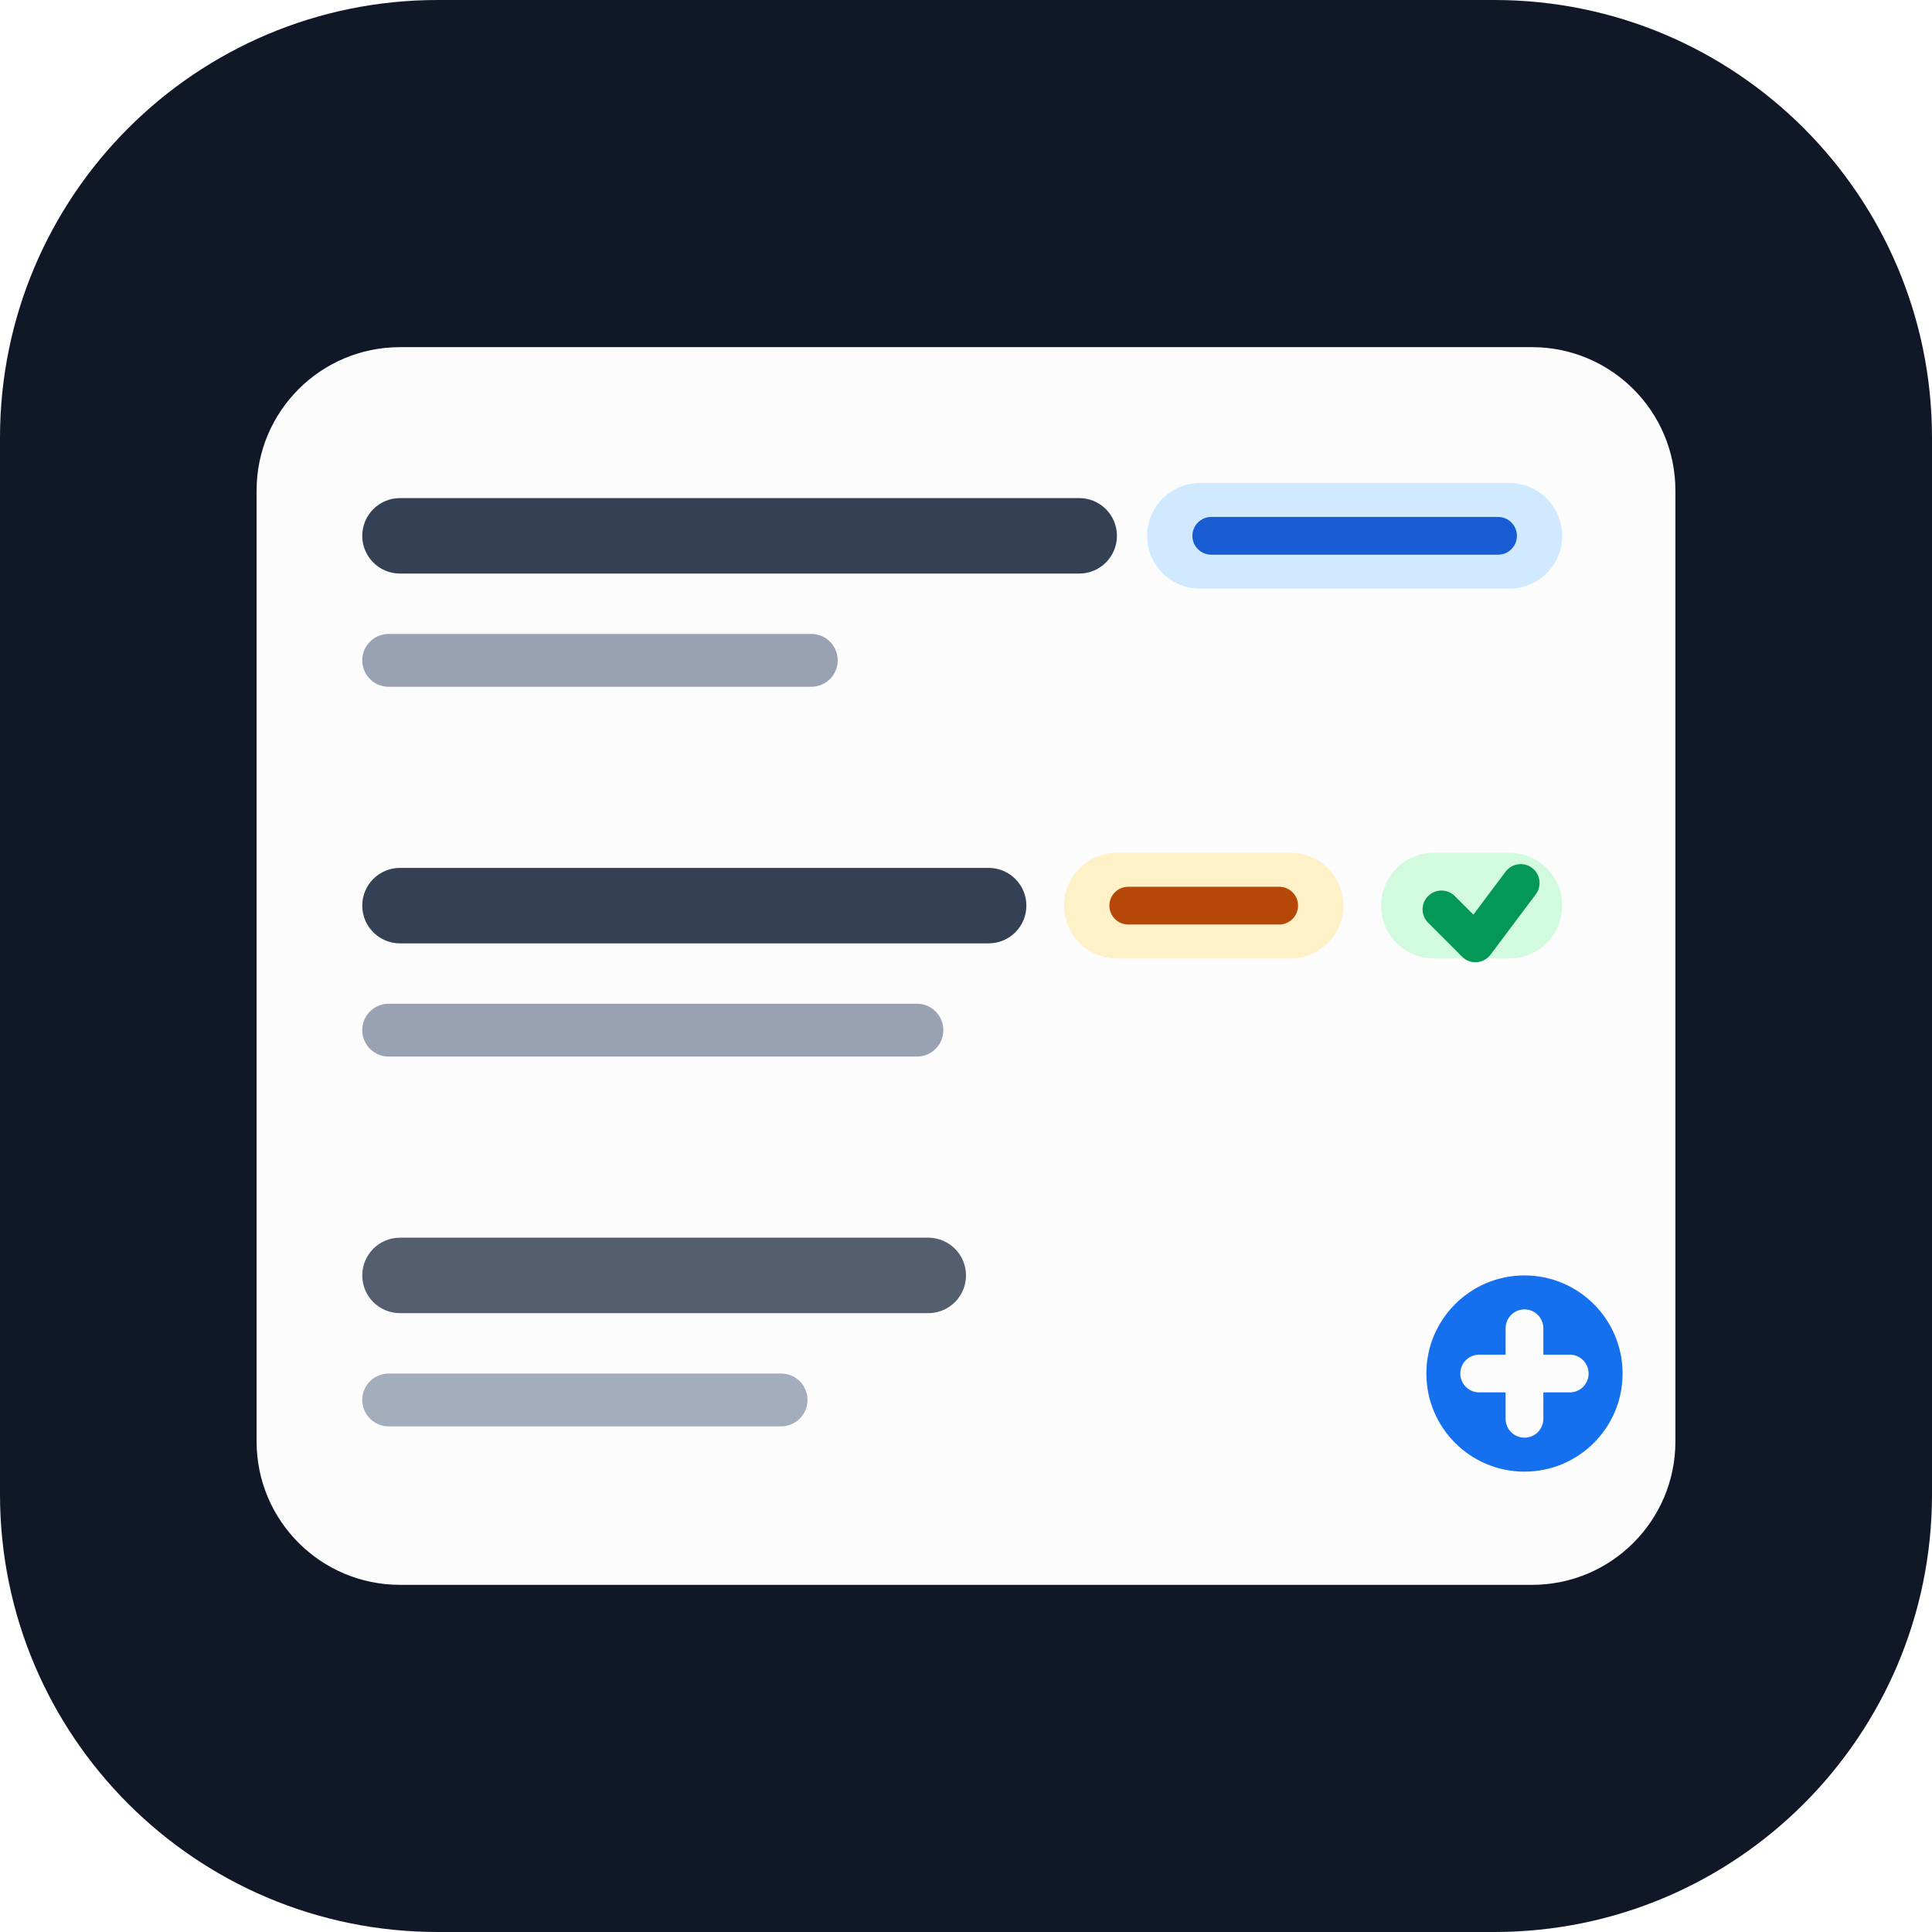
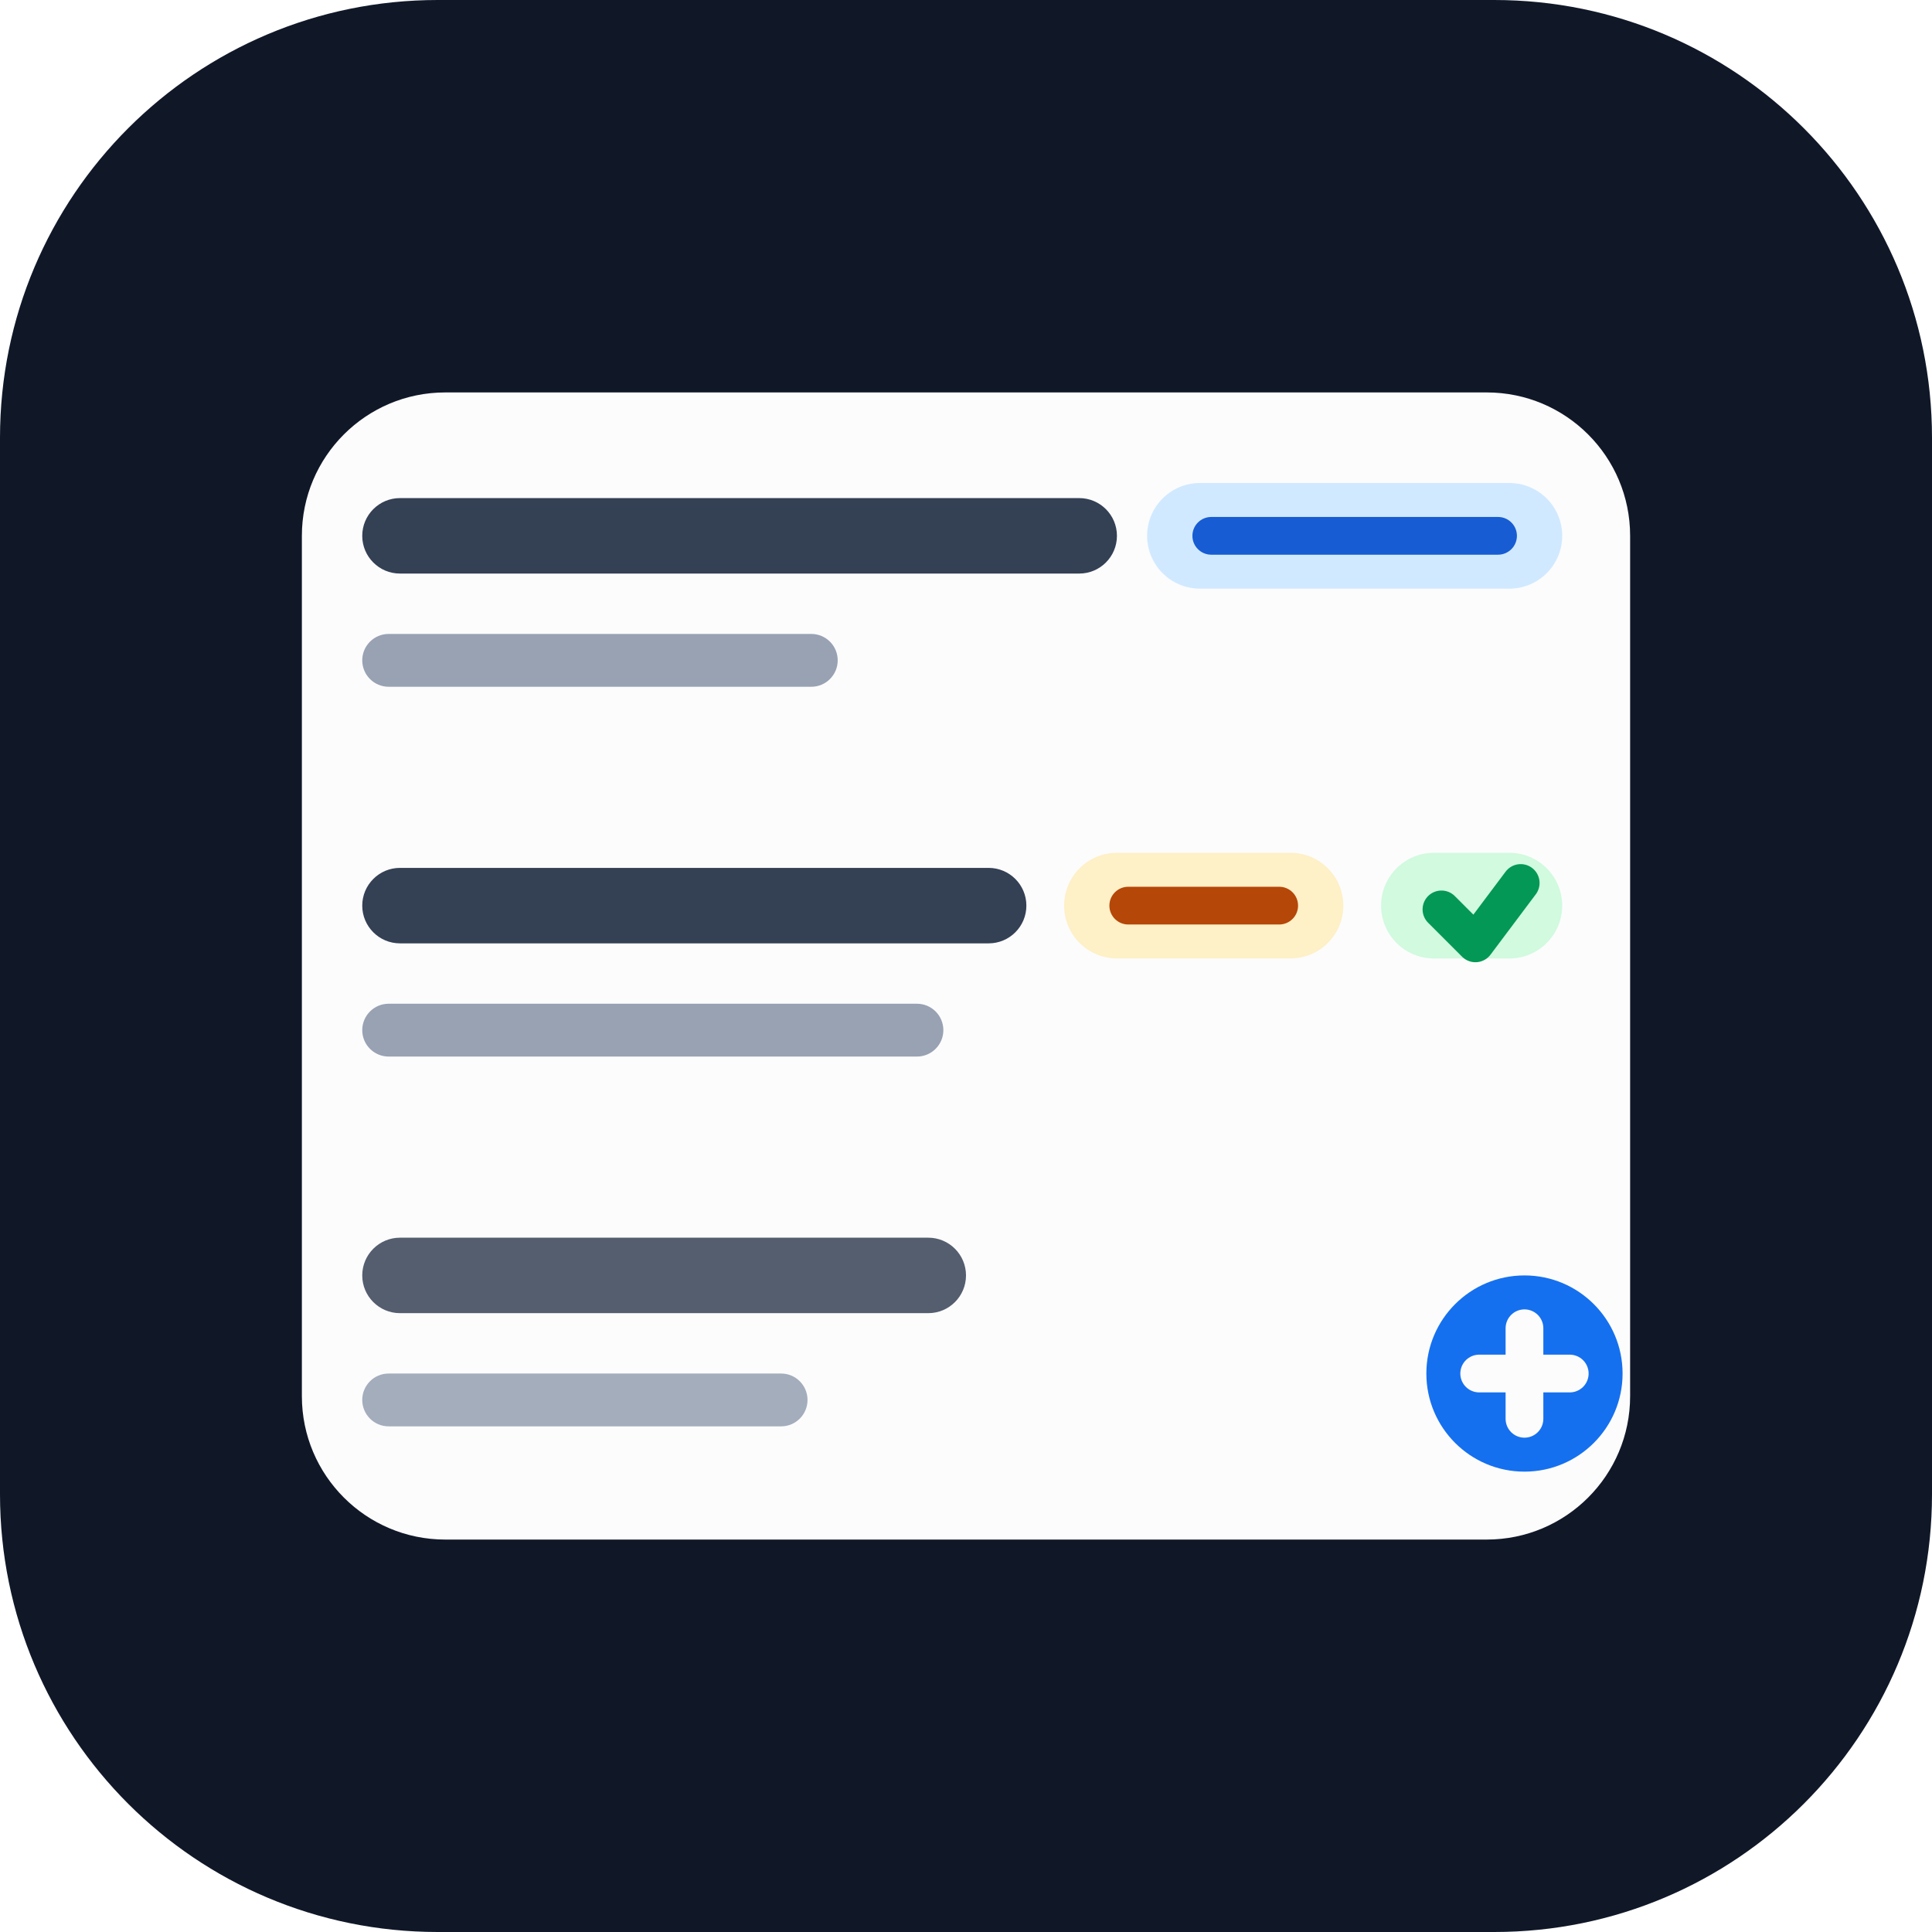
<svg xmlns="http://www.w3.org/2000/svg" width="512" height="512" viewBox="0 0 512 512" fill="none">
  <rect width="512" height="512" rx="116" fill="#101828" />
-   <rect x="68" y="92" width="376" height="328" rx="38" fill="#FCFCFD" />
+   <rect x="80" y="104" width="352" height="304" rx="38" fill="#FCFCFD" />
  <rect x="96" y="132" width="200" height="20" rx="10" fill="#344054" />
  <rect x="96" y="168" width="126" height="14" rx="7" fill="#98A2B3" />
  <rect x="304" y="128" width="110" height="28" rx="14" fill="#D1E9FF" />
  <rect x="316" y="137" width="86" height="10" rx="5" fill="#175CD3" />
  <rect x="96" y="230" width="176" height="20" rx="10" fill="#344054" />
  <rect x="96" y="266" width="154" height="14" rx="7" fill="#98A2B3" />
  <rect x="282" y="226" width="74" height="28" rx="14" fill="#FEF0C7" />
  <rect x="294" y="235" width="50" height="10" rx="5" fill="#B54708" />
  <rect x="366" y="226" width="48" height="28" rx="14" fill="#D1FADF" />
  <path d="M382 241L391 250L403 234" stroke="#039855" stroke-width="10" stroke-linecap="round" stroke-linejoin="round" />
  <rect x="96" y="328" width="160" height="20" rx="10" fill="#344054" opacity="0.84" />
  <rect x="96" y="364" width="118" height="14" rx="7" fill="#98A2B3" opacity="0.88" />
  <circle cx="404" cy="364" r="26" fill="#1570EF" />
  <path d="M392 364H416" stroke="#FCFCFD" stroke-width="10" stroke-linecap="round" />
  <path d="M404 352V376" stroke="#FCFCFD" stroke-width="10" stroke-linecap="round" />
</svg>
